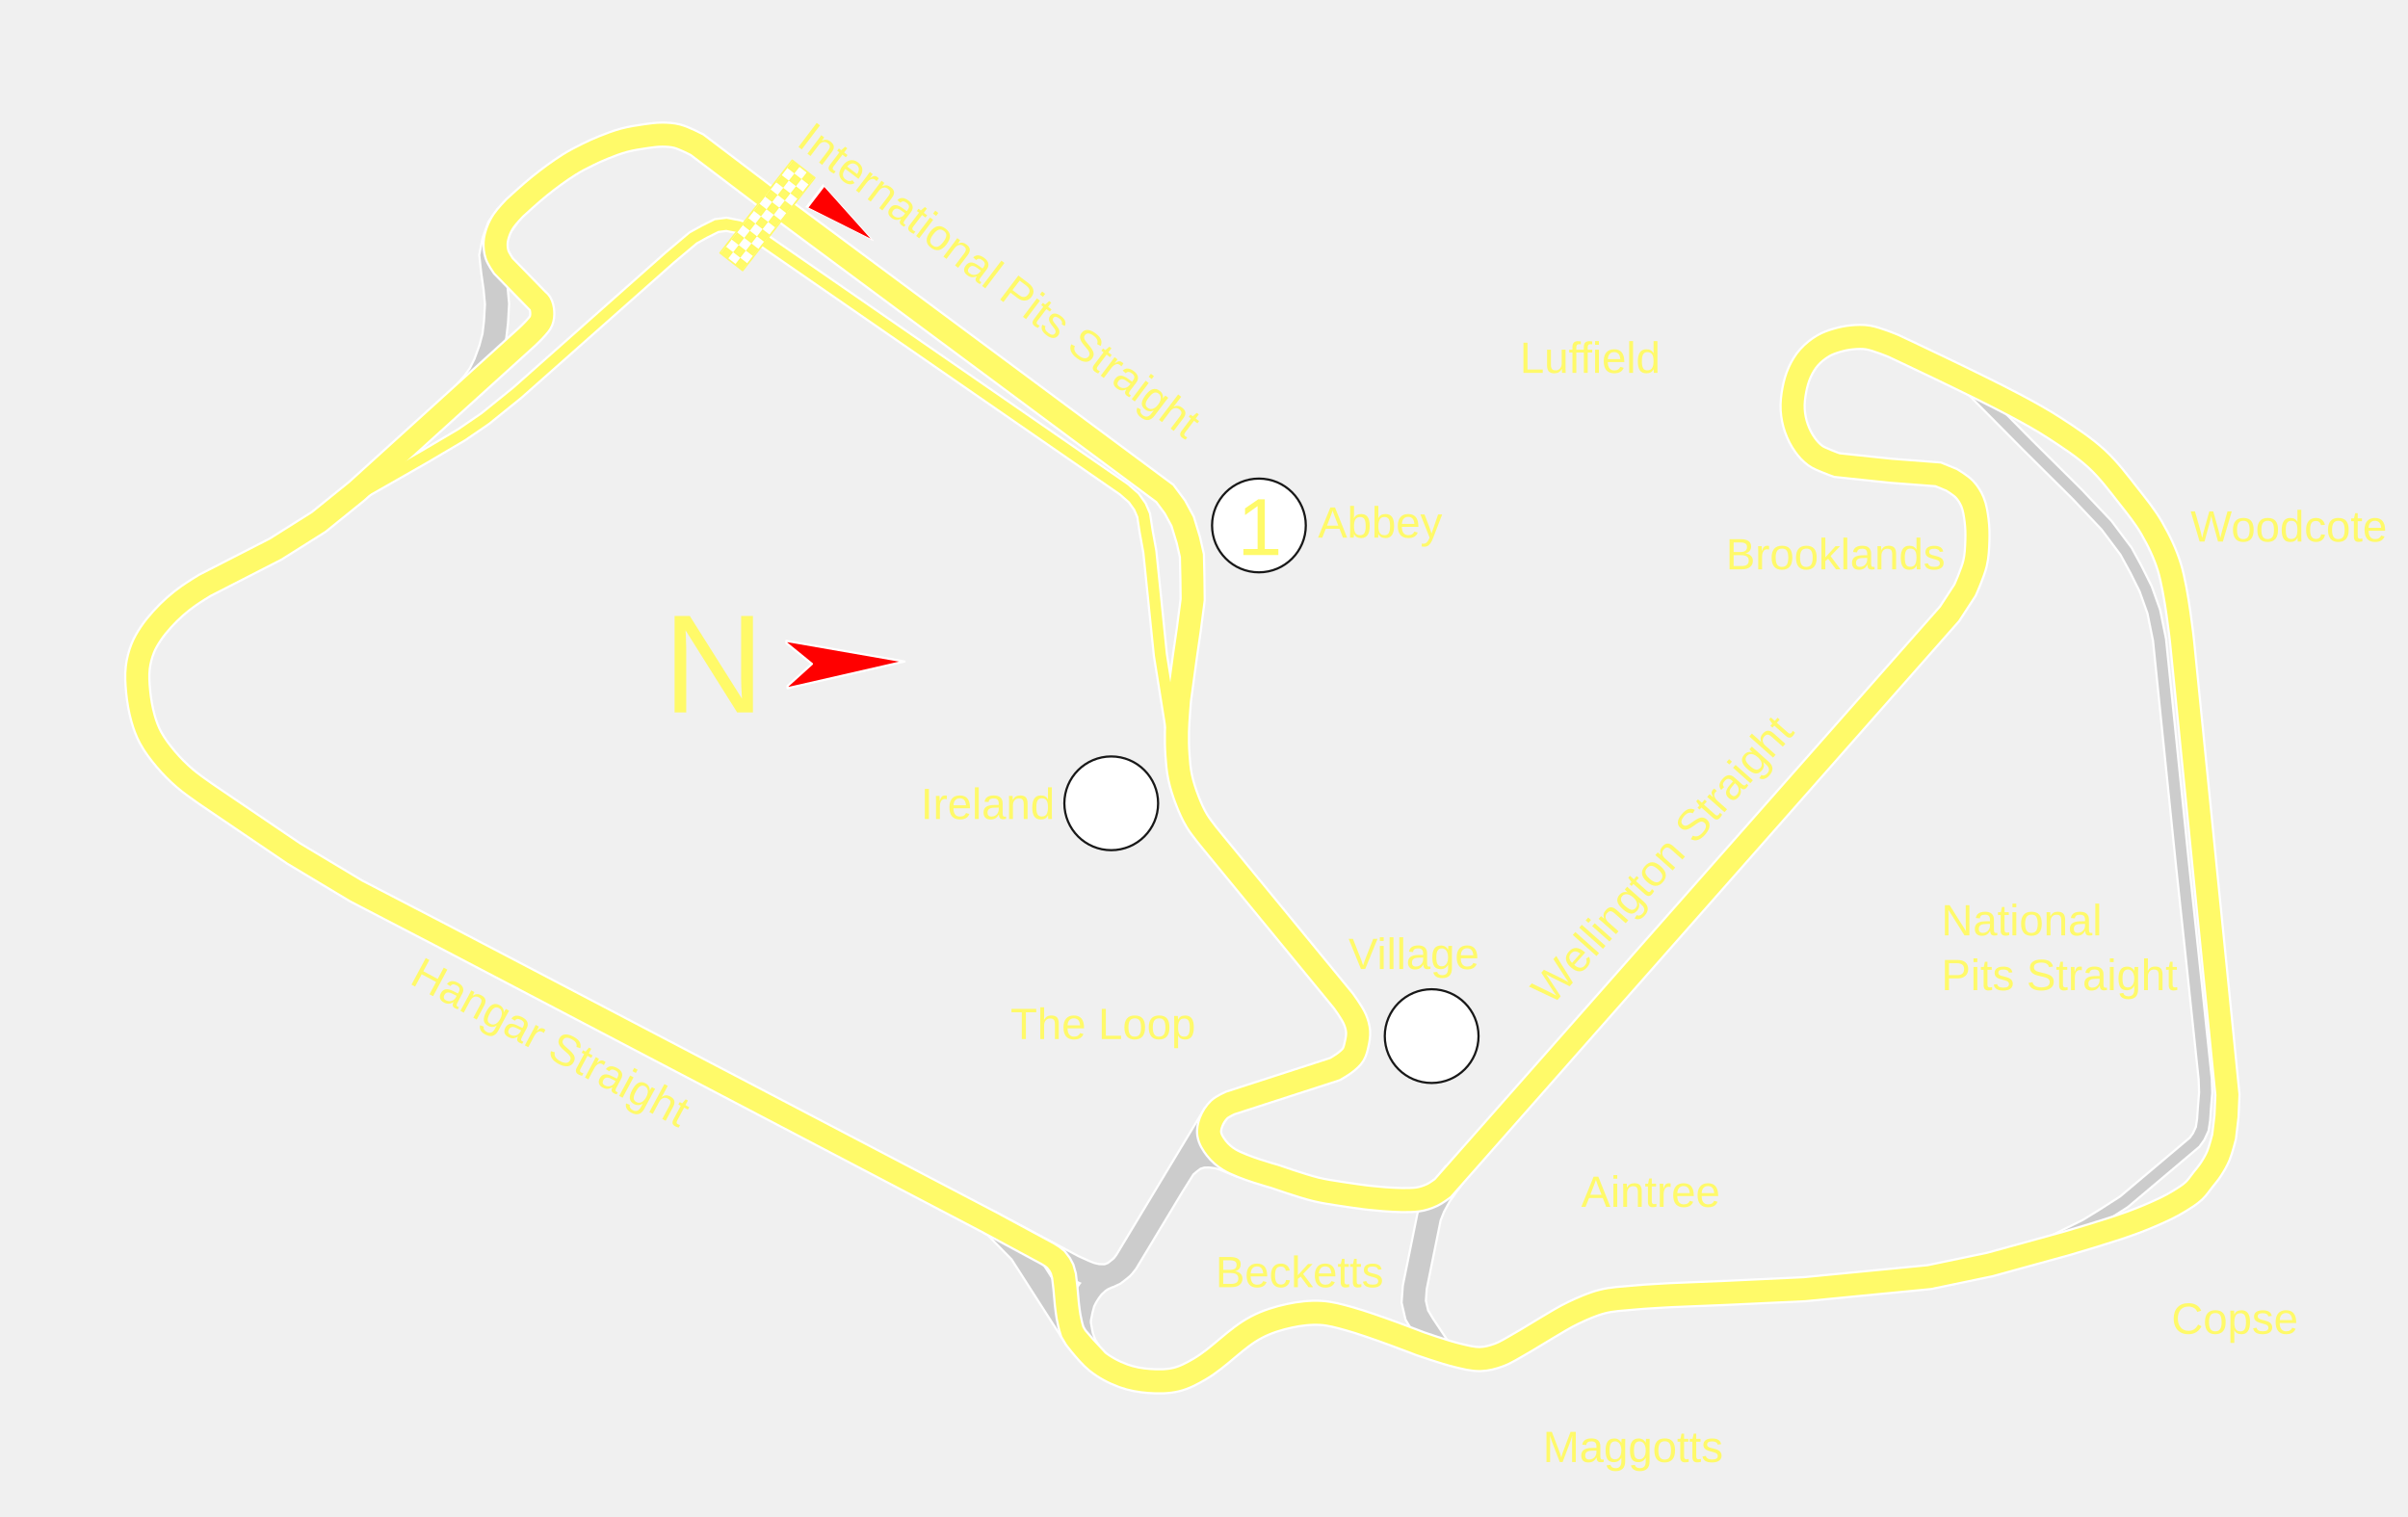
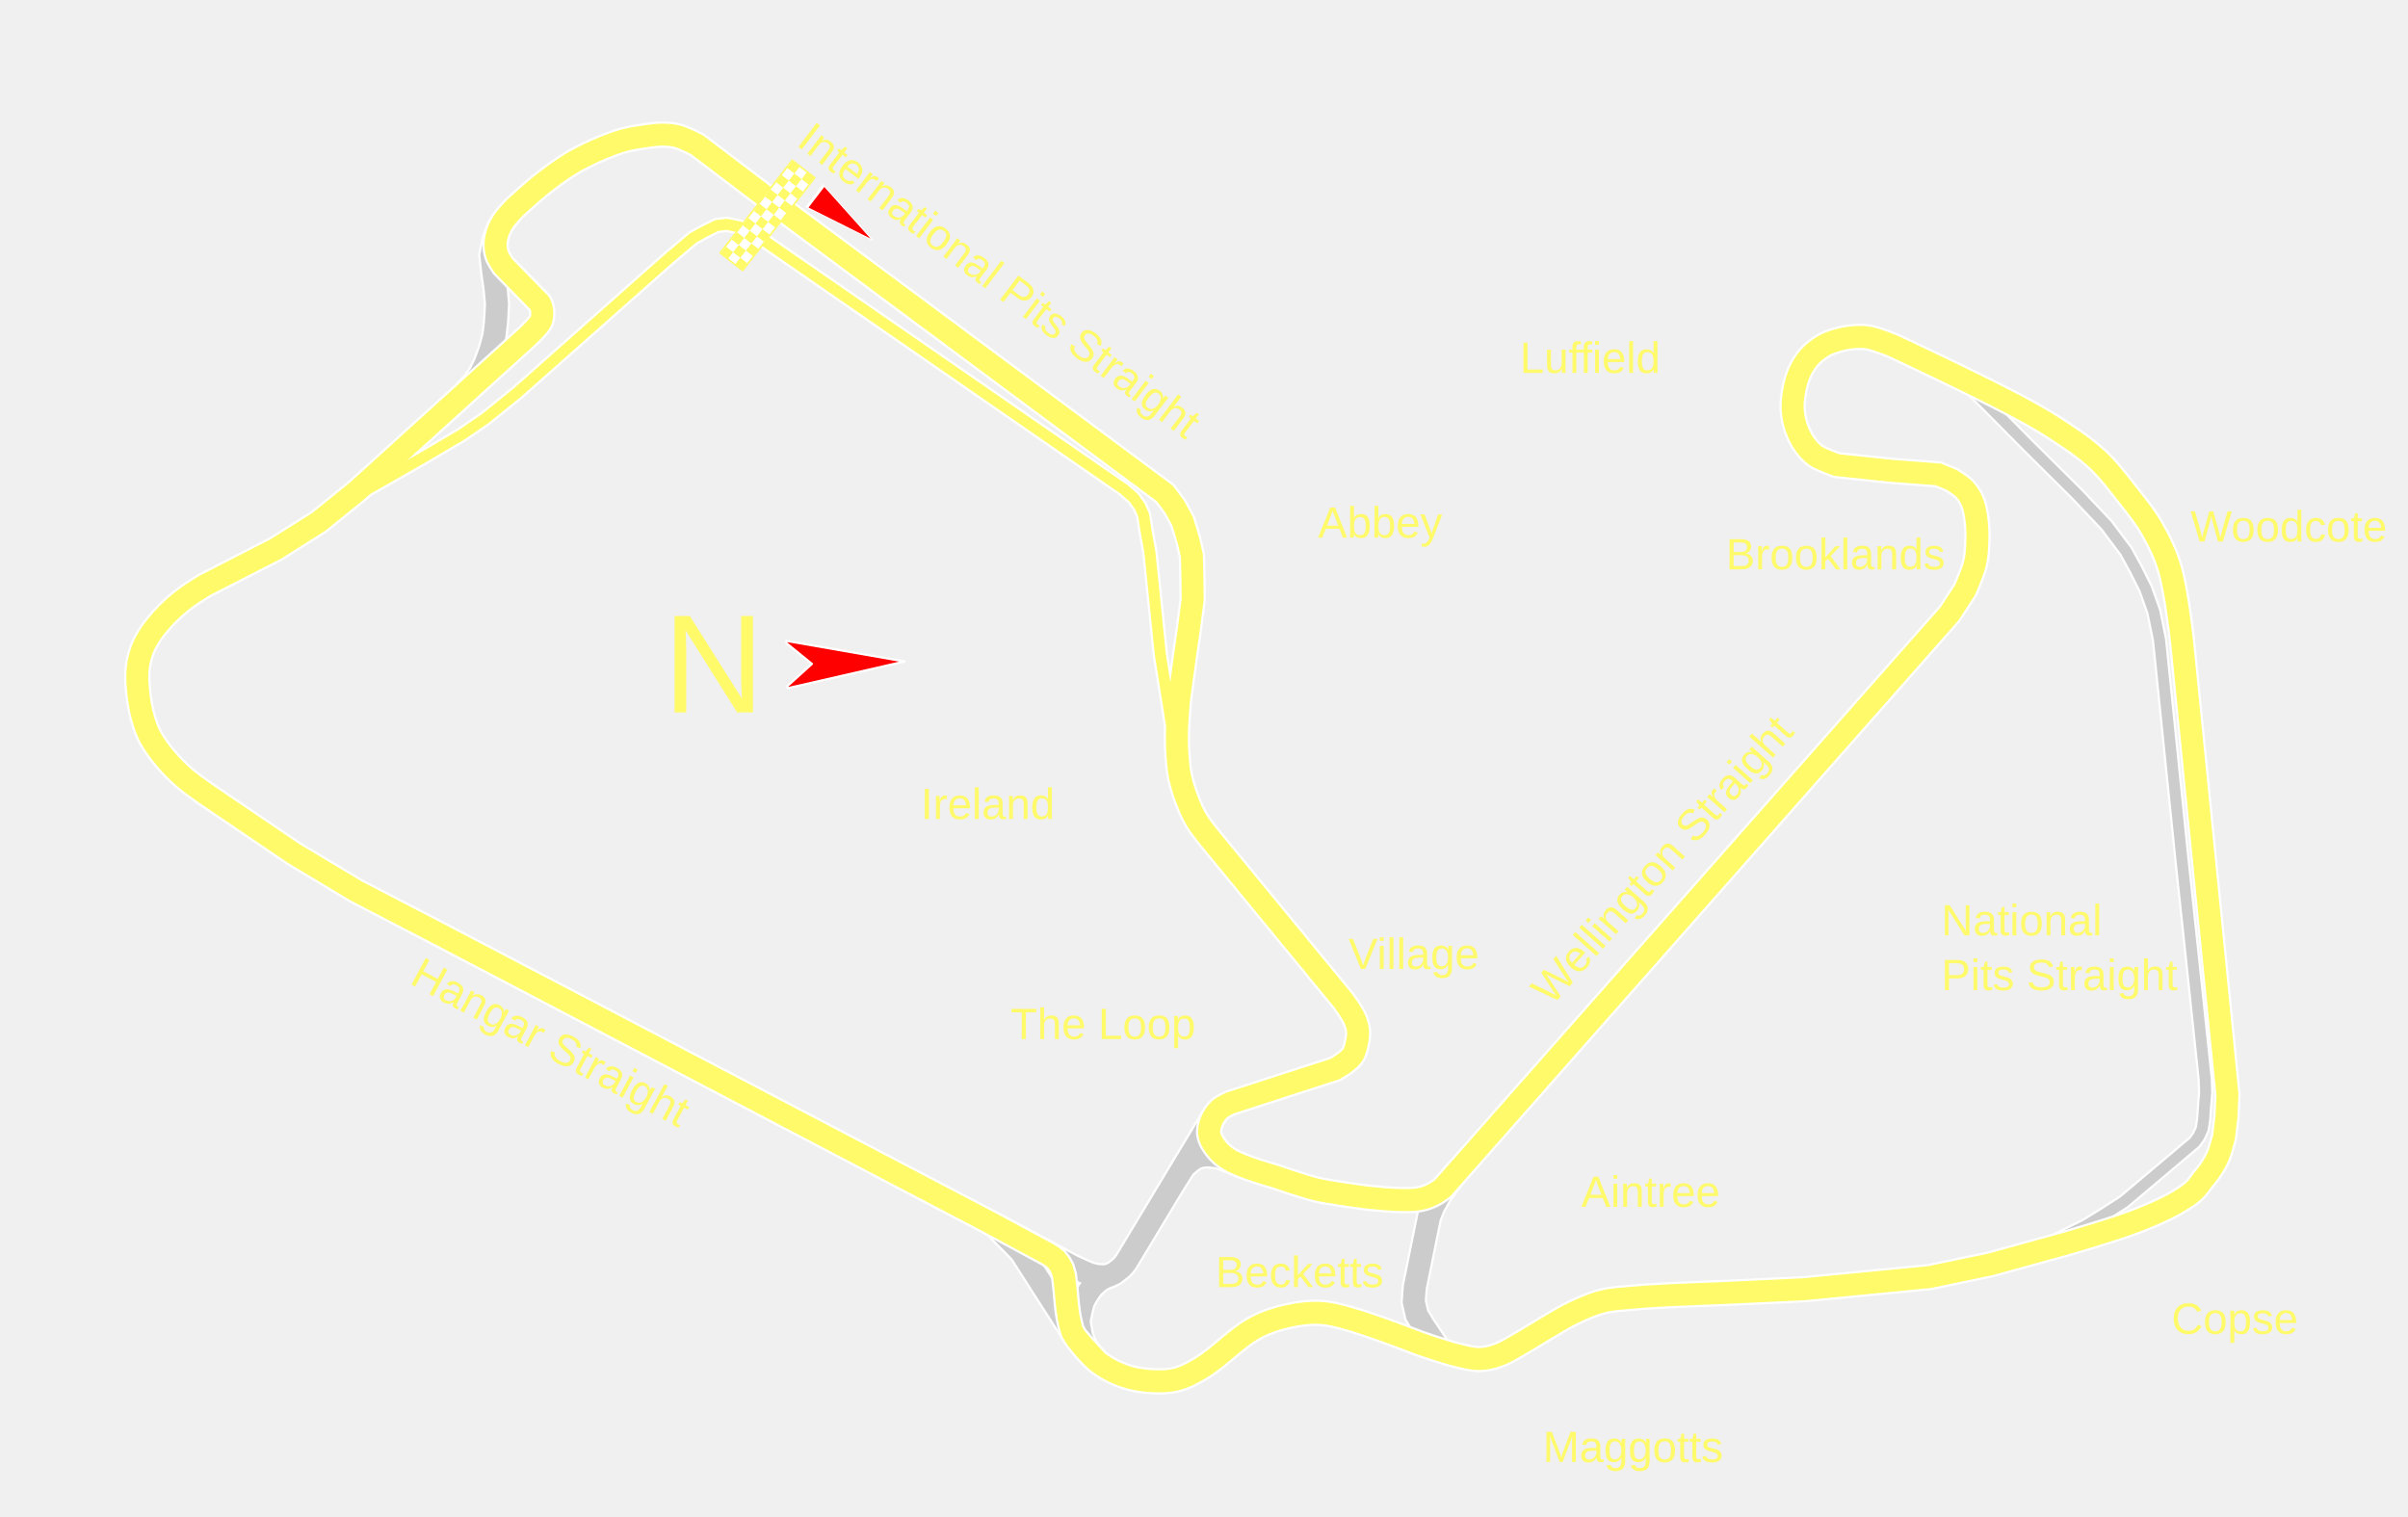
<svg xmlns="http://www.w3.org/2000/svg" xmlns:xlink="http://www.w3.org/1999/xlink" width="1098.918" height="692.097" id="svg2" version="1.1">
  <defs id="defs4">
    <pattern xlink:href="#pattern4059" id="pattern3911" patternTransform="matrix(0.4562459,3.1510055e-8,-3.1510055e-8,0.4562459,-528.4503,-80.61531)" />
    <pattern xlink:href="#pattern5356" id="pattern4059" patternTransform="matrix(0.4562459,3.1510055e-8,-3.1510055e-8,0.4562459,-598.7899,-84.65726)" />
    <pattern xlink:href="#pattern4166" id="pattern5356" patternTransform="matrix(0.4562459,2.877603e-8,-2.877603e-8,0.4562459,-617.1336,-912.9115)" />
    <pattern xlink:href="#pattern4912" id="pattern4166" patternTransform="matrix(0.4562459,3.0071167e-8,-3.0071167e-8,0.4562459,521.0487,-1945.013)" />
    <pattern patternUnits="userSpaceOnUse" width="18.181" height="18.138" patternTransform="matrix(0.1737876,0,0,0.1737876,763.4772,1693.907)" id="pattern4912">
      <g id="g4907" transform="translate(-1025.535,-1215.281)">
        <rect style="opacity:1;fill:#fffa69;fill-opacity:1;stroke:none;stroke-width:0.5;stroke-linecap:round;stroke-linejoin:round;stroke-miterlimit:4;stroke-dasharray:none;stroke-dashoffset:0;stroke-opacity:1" id="rect4899" width="18.173" height="18.096" x="1025.535" y="1215.281" />
        <rect style="opacity:1;fill:#ffffff;fill-opacity:1;stroke:none;stroke-width:0.5;stroke-linecap:round;stroke-linejoin:round;stroke-miterlimit:4;stroke-dasharray:none;stroke-dashoffset:0;stroke-opacity:1" id="rect4903" width="9.075" height="9.075" x="1025.535" y="1215.281" />
        <rect style="opacity:1;fill:#ffffff;fill-opacity:1;stroke:none;stroke-width:0.5;stroke-linecap:round;stroke-linejoin:round;stroke-miterlimit:4;stroke-dasharray:none;stroke-dashoffset:0;stroke-opacity:1" id="rect4905" width="9.075" height="9.075" x="1034.641" y="1224.344" />
      </g>
    </pattern>
  </defs>
  <g id="layer2" style="display:inline" transform="translate(-2.867133,-9.03294)">
    <path id="path5170" d="m 931.789,579.827 23.096,-11.449 7.48,-4.593 9.824,-6.307 32.223,-27.182 1.854,-2.599 1.602,-3.464 0.65,-4.226 0.364,-5.354 0.563,-6.937 -0.199,-6.175 -5.96,-56.475 -4.47,-41.946 -10.429,-102.09 -2.599,-12.838 -3.725,-10.429 -4.47,-8.939 -4.47,-8.194 -8.939,-11.919 -13.409,-14.154 -22.522,-22.348 -16.215,-16.389 -11.174,-11.174" style="fill:none;stroke:#ffffff;stroke-width:7;stroke-linecap:butt;stroke-linejoin:miter;stroke-miterlimit:4;stroke-opacity:1;stroke-dasharray:none;display:inline" />
    <path style="fill:none;stroke:#cccccc;stroke-width:5;stroke-linecap:butt;stroke-linejoin:miter;stroke-miterlimit:4;stroke-opacity:1;stroke-dasharray:none;display:inline" d="m 931.789,579.827 23.096,-11.449 7.48,-4.593 9.824,-6.307 32.223,-27.182 1.854,-2.599 1.602,-3.464 0.65,-4.226 0.364,-5.354 0.563,-6.937 -0.199,-6.175 -5.96,-56.475 -4.47,-41.946 -10.429,-102.09 -2.599,-12.838 -3.725,-10.429 -4.47,-8.939 -4.47,-8.194 -8.939,-11.919 -13.409,-14.154 -22.522,-22.348 -16.215,-16.389 -11.174,-11.174" id="path4070" />
    <path id="path5168" d="m 157.605,239.645 20.901,-11.863 17.794,-10.168 17.229,-10.168 10.733,-7.344 14.687,-11.863 69.482,-61.573 10.733,-9.038 5.084,-2.824 5.649,-2.824 4.519,-0.565 5.649,1.13 5.649,2.26 170.033,117.498 4.519,3.954 2.824,3.954 1.695,3.954 1.13,7.344 1.695,9.321 4.802,47.027 8.756,54.936" style="fill:none;stroke:#ffffff;stroke-width:7;stroke-linecap:butt;stroke-linejoin:miter;stroke-miterlimit:4;stroke-opacity:1;stroke-dasharray:none" />
    <path id="path5166" d="m 215.515,188.024 3.781,-4.321 2.701,-3.781 2.431,-4.861 2.431,-6.617 1.62,-6.077 0.743,-6.347 0.473,-8.237 -0.675,-7.292 -1.08,-7.562 -0.81,-7.292 1.35,-6.752 2.161,-5.941 4.051,-5.671" style="fill:none;stroke:#ffffff;stroke-width:12;stroke-linecap:butt;stroke-linejoin:miter;stroke-miterlimit:4;stroke-opacity:1;stroke-dasharray:none" />
    <path style="fill:none;stroke:#cccccc;stroke-width:10;stroke-linecap:butt;stroke-linejoin:miter;stroke-miterlimit:4;stroke-opacity:1;stroke-dasharray:none" d="m 215.515,188.024 3.781,-4.321 2.701,-3.781 2.431,-4.861 2.431,-6.617 1.62,-6.077 0.743,-6.347 0.473,-8.237 -0.675,-7.292 -1.08,-7.562 -0.81,-7.292 1.35,-6.752 2.161,-5.941 4.051,-5.671" id="path4058" />
    <path d="m 537.931,549.906 5.329,-8.494 2.332,-1.999 2.665,-1.998 3.331,-0.999 3.081,-0.083 3.747,0.416 2.831,0.833 8.661,3.546 m -71.161,83.86 -5.089,-5.905 -24.819,-38.741 -12.029,-12.241 m 53.488,22.47 -1.958,0.87 -2.394,1.088 -1.85,1.197 -2.611,2.394 -1.632,2.176 -1.523,2.394 -1.306,2.611 -0.87,3.264 -0.87,4.243 -0.109,2.176 1.088,5.875 1.523,4.135 2.176,3.264 m -45.95,-59.589 38.557,20.551 5.136,2.334 2.926,1.151 3.144,0.716 3.361,0.109 2.061,-0.381 2.17,-1.034 1.745,-1.355 1.65,-1.339 c 0.884,-0.849 1.315,-1.587 2.085,-2.536 l 40.783,-67.699" style="fill:none;stroke:#ffffff;stroke-width:12;stroke-linecap:butt;stroke-linejoin:miter;stroke-miterlimit:4;stroke-opacity:1;stroke-dasharray:none" id="path5164" />
    <path id="path4087" style="fill:none;stroke:#cccccc;stroke-width:10;stroke-linecap:butt;stroke-linejoin:miter;stroke-miterlimit:4;stroke-opacity:1;stroke-dasharray:none" d="m 537.931,549.906 5.329,-8.494 2.332,-1.999 2.665,-1.998 3.331,-0.999 3.081,-0.083 3.747,0.416 2.831,0.833 8.661,3.546 m -71.161,83.86 -5.089,-5.905 -24.819,-38.741 -12.029,-12.241 m 53.488,22.47 -1.958,0.87 -2.394,1.088 -1.85,1.197 -2.611,2.394 -1.632,2.176 -1.523,2.394 -1.306,2.611 -0.87,3.264 -0.87,4.243 -0.109,2.176 1.088,5.875 1.523,4.135 2.176,3.264 m -45.95,-59.589 38.557,20.551 5.136,2.334 2.926,1.151 3.144,0.716 3.361,0.109 2.061,-0.381 2.17,-1.034 1.745,-1.355 1.65,-1.339 c 0.884,-0.849 1.315,-1.587 2.085,-2.536 l 40.783,-67.699" />
    <path id="path5162" d="m 667.184,544.266 -4.202,5.603 -3.268,4.669 -2.801,5.136 -1.868,4.669 -6.536,32.215 -0.467,6.536 1.401,6.07 2.801,4.669 7.47,11.205" style="fill:none;stroke:#ffffff;stroke-width:12;stroke-linecap:butt;stroke-linejoin:miter;stroke-miterlimit:4;stroke-opacity:1;stroke-dasharray:none;display:inline" />
    <path style="fill:none;stroke:#cccccc;stroke-width:10;stroke-linecap:butt;stroke-linejoin:miter;stroke-miterlimit:4;stroke-opacity:1;stroke-dasharray:none;display:inline" d="m 667.184,544.266 -4.202,5.603 -3.268,4.669 -2.801,5.136 -1.868,4.669 -6.536,32.215 -0.467,6.536 1.401,6.07 2.801,4.669 7.47,11.205" id="path4062" />
    <path d="m 454.627,566.967 26.402,14.246 2.067,1.306 1.632,1.306 1.741,2.285 1.088,2.067 0.87,3.047 0.326,2.829 0.326,2.72 0.326,3.699 0.326,3.645 0.381,3.128 0.381,2.584 0.653,3.101 0.435,1.795 0.653,2.122 1.523,2.557 3.815,4.433 4.784,5.141 1.428,1.571 M 456.809,568.1 204.043,435.706 165.442,415.66 136.931,398.576 102.212,375.042 c 0,0 -10.217,-6.741 -14.862,-10.704 -3.199,-2.729 -6.188,-5.728 -8.893,-8.948 -2.568,-3.057 -5.021,-6.265 -6.911,-9.781 -1.479,-2.75 -2.553,-5.723 -3.401,-8.728 -1.148,-4.071 -1.846,-8.277 -2.251,-12.487 -0.342,-3.561 -0.569,-7.18 -0.144,-10.732 0.359,-3.004 1.146,-5.976 2.257,-8.79 0.933,-2.362 2.257,-4.567 3.662,-6.683 1.541,-2.321 3.338,-4.471 5.197,-6.546 1.847,-2.061 3.827,-4.008 5.899,-5.844 1.932,-1.712 3.972,-3.305 6.072,-4.805 2.411,-1.722 7.476,-4.805 7.476,-4.805 l 32.352,-16.575 19.659,-12.389 17.374,-14.044 77.645,-70.375 c 0,0 2.861,-2.692 4.13,-4.186 0.838,-0.987 1.803,-1.938 2.284,-3.14 0.516,-1.289 0.643,-2.744 0.551,-4.13 -0.09,-1.359 -0.393,-2.761 -1.069,-3.944 -0.253,-0.443 -1.069,-1.095 -1.069,-1.095 l -15.596,-15.97 c 0,0 -2.267,-3.273 -2.875,-5.14 -0.56,-1.72 -0.743,-3.581 -0.647,-5.387 0.096,-1.798 0.592,-3.572 1.21,-5.264 0.613,-1.678 1.451,-3.286 2.447,-4.768 1.439,-2.14 5.041,-5.868 5.041,-5.868 0,0 7.496,-6.904 11.478,-10.077 4.33,-3.451 8.78,-6.778 13.47,-9.722 2.718,-1.707 5.59,-3.161 8.467,-4.584 2.314,-1.145 4.665,-2.221 7.062,-3.18 3.069,-1.228 6.162,-2.435 9.354,-3.29 3.294,-0.883 6.679,-1.412 10.057,-1.886 2.476,-0.348 4.968,-0.714 7.469,-0.702 2.268,0.011 4.572,0.132 6.766,0.702 3.18,0.826 9.059,3.882 9.059,3.882 l 37.528,28.47 175.995,130.702 4.584,6.174 3.531,6.526 2.588,8.487 1.645,7.173 0.241,10.683 0.11,9.43 -1.755,13.512 -1.886,13.071 -2.588,19.08 c 0,0 -0.841,9.715 -0.943,14.586 -0.075,3.568 -0.011,7.144 0.241,10.704 0.238,3.356 0.5,6.731 1.198,10.022 0.776,3.659 1.953,7.236 3.305,10.724 1.234,3.183 2.604,6.34 4.371,9.261 2.106,3.481 7.357,9.738 7.357,9.738 l 59.528,72.468 c 0,0 3.906,5.315 5.199,8.318 0.768,1.783 1.328,3.701 1.465,5.638 0.133,1.887 -0.233,3.791 -0.641,5.638 -0.367,1.66 -0.727,3.388 -1.615,4.839 -0.837,1.368 -2.128,2.419 -3.37,3.434 -1.514,1.237 -4.92,3.191 -4.92,3.191 l -47.881,15.506 c 0,0 -3.56,1.607 -4.944,2.932 -1.628,1.559 -2.899,3.555 -3.699,5.662 -0.673,1.773 -1.136,3.757 -0.832,5.629 0.383,2.357 1.775,4.503 3.237,6.392 1.627,2.101 3.702,3.906 5.984,5.266 6.234,3.716 20.428,7.533 20.428,7.533 0,0 12.488,4.378 18.903,5.962 3.746,0.925 7.583,1.442 11.392,2.057 3.609,0.583 10.858,1.548 10.858,1.548 0,0 16.111,2.049 24.082,1.04 2.364,-0.299 4.678,-1.078 6.841,-2.08 1.729,-0.801 4.806,-3.097 4.806,-3.097 l 231.289,-262.106 7.062,-10.834 c 0,0 3.594,-7.996 4.584,-12.239 0.797,-3.413 0.945,-6.959 1.053,-10.463 0.093,-3.02 0.035,-6.062 -0.351,-9.059 -0.372,-2.885 -0.773,-5.834 -1.886,-8.522 -0.864,-2.086 -2.099,-4.063 -3.641,-5.713 -1.646,-1.761 -5.823,-4.288 -5.823,-4.288 l -6.174,-2.533 -21.648,-1.645 -24.587,-2.588 c 0,0 -3.21,-1.147 -4.77,-1.831 -1.744,-0.764 -3.585,-1.408 -5.121,-2.533 -1.8,-1.318 -3.341,-3.01 -4.64,-4.825 -1.666,-2.329 -2.988,-4.933 -3.937,-7.634 -0.948,-2.699 -1.534,-5.556 -1.7,-8.412 -0.178,-3.043 0.183,-6.12 0.757,-9.114 0.533,-2.778 1.3,-5.544 2.478,-8.116 1.101,-2.405 2.477,-4.734 4.233,-6.711 1.859,-2.093 4.112,-3.868 6.526,-5.287 1.912,-1.124 4.049,-1.845 6.174,-2.478 2.204,-0.656 4.477,-1.132 6.766,-1.349 2.478,-0.235 5.013,-0.353 7.469,0.055 4.037,0.67 11.647,3.882 11.647,3.882 0,0 37.422,17.479 55.645,27.176 6.156,3.276 12.278,6.65 18.117,10.463 6.599,4.31 13.279,8.636 19.06,13.994 5.385,4.99 9.804,10.944 14.345,16.713 3.735,4.745 7.572,9.468 10.593,14.696 3.294,5.7 6.195,11.709 8.116,18.007 3.342,10.96 5.768,33.887 5.768,33.887 l 20.705,206.722 -0.416,9.816 -1.119,9.465 c 0,0 -1.443,5.783 -2.588,8.522 -0.887,2.122 -2.042,4.133 -3.29,6.064 -1.177,1.821 -2.596,3.474 -3.937,5.176 -1.285,1.631 -2.42,3.408 -3.937,4.825 -1.931,1.804 -4.228,3.185 -6.47,4.584 -2.084,1.301 -4.257,2.464 -6.47,3.531 -5.055,2.436 -10.248,4.599 -15.514,6.536 -9.698,3.567 -29.558,9.344 -29.558,9.344 l -35.05,9.65 -27.677,5.768 -57.029,5.527 -35.091,1.645 -25.731,1.053 c 0,0 -11.959,0.607 -17.917,1.184 -4.479,0.434 -9.031,0.6 -13.392,1.71 -4.643,1.183 -9.063,3.168 -13.392,5.221 -4.111,1.95 -7.954,4.424 -11.887,6.711 -4.186,2.434 -8.24,5.094 -12.463,7.463 -3.176,1.782 -6.252,3.83 -9.674,5.074 -2.67,0.971 -5.488,1.739 -8.328,1.814 -3.523,0.094 -7.005,-0.888 -10.435,-1.696 -5.808,-1.369 -17.092,-5.323 -17.092,-5.323 0,0 -21.502,-8.388 -32.606,-11.456 -4.16,-1.149 -8.377,-2.35 -12.687,-2.588 -4.757,-0.263 -9.576,0.297 -14.235,1.294 -5.191,1.111 -10.36,2.712 -15.063,5.176 -9.573,5.017 -16.773,13.784 -26.115,19.22 -3.346,1.947 -6.842,3.827 -10.607,4.731 -3.987,0.957 -8.194,0.936 -12.283,0.637 -4.014,-0.294 -8.059,-0.99 -11.838,-2.376 -4.324,-1.585 -8.495,-3.807 -12.092,-6.683 -2.259,-1.806 -5.209,-5.204 -7.39,-7.873 -1.751,-2.143 -2.349,-3.008 -2.349,-3.008" style="fill:none;stroke:#ffffff;stroke-width:12;stroke-linecap:butt;stroke-linejoin:miter;stroke-miterlimit:4;stroke-opacity:1;stroke-dasharray:none;display:inline" id="path5754" />
    <path id="path4068" style="fill:none;stroke:#fffa69;stroke-width:10;stroke-linecap:butt;stroke-linejoin:miter;stroke-miterlimit:4;stroke-opacity:1;stroke-dasharray:none;display:inline" d="m 454.627,566.967 26.402,14.246 2.067,1.306 1.632,1.306 1.741,2.285 1.088,2.067 0.87,3.047 0.326,2.829 0.326,2.72 0.326,3.699 0.326,3.645 0.381,3.128 0.381,2.584 0.653,3.101 0.435,1.795 0.653,2.122 1.523,2.557 3.815,4.433 4.784,5.141 1.428,1.571 M 456.809,568.1 204.043,435.706 165.442,415.66 136.931,398.576 102.212,375.042 c 0,0 -10.217,-6.741 -14.862,-10.704 -3.199,-2.729 -6.188,-5.728 -8.893,-8.948 -2.568,-3.057 -5.021,-6.265 -6.911,-9.781 -1.479,-2.75 -2.553,-5.723 -3.401,-8.728 -1.148,-4.071 -1.846,-8.277 -2.251,-12.487 -0.342,-3.561 -0.569,-7.18 -0.144,-10.732 0.359,-3.004 1.146,-5.976 2.257,-8.79 0.933,-2.362 2.257,-4.567 3.662,-6.683 1.541,-2.321 3.338,-4.471 5.197,-6.546 1.847,-2.061 3.827,-4.008 5.899,-5.844 1.932,-1.712 3.972,-3.305 6.072,-4.805 2.411,-1.722 7.476,-4.805 7.476,-4.805 l 32.352,-16.575 19.659,-12.389 17.374,-14.044 77.645,-70.375 c 0,0 2.861,-2.692 4.13,-4.186 0.838,-0.987 1.803,-1.938 2.284,-3.14 0.516,-1.289 0.643,-2.744 0.551,-4.13 -0.09,-1.359 -0.393,-2.761 -1.069,-3.944 -0.253,-0.443 -1.069,-1.095 -1.069,-1.095 l -15.596,-15.97 c 0,0 -2.267,-3.273 -2.875,-5.14 -0.56,-1.72 -0.743,-3.581 -0.647,-5.387 0.096,-1.798 0.592,-3.572 1.21,-5.264 0.613,-1.678 1.451,-3.286 2.447,-4.768 1.439,-2.14 5.041,-5.868 5.041,-5.868 0,0 7.496,-6.904 11.478,-10.077 4.33,-3.451 8.78,-6.778 13.47,-9.722 2.718,-1.707 5.59,-3.161 8.467,-4.584 2.314,-1.145 4.665,-2.221 7.062,-3.18 3.069,-1.228 6.162,-2.435 9.354,-3.29 3.294,-0.883 6.679,-1.412 10.057,-1.886 2.476,-0.348 4.968,-0.714 7.469,-0.702 2.268,0.011 4.572,0.132 6.766,0.702 3.18,0.826 9.059,3.882 9.059,3.882 l 37.528,28.47 175.995,130.702 4.584,6.174 3.531,6.526 2.588,8.487 1.645,7.173 0.241,10.683 0.11,9.43 -1.755,13.512 -1.886,13.071 -2.588,19.08 c 0,0 -0.841,9.715 -0.943,14.586 -0.075,3.568 -0.011,7.144 0.241,10.704 0.238,3.356 0.5,6.731 1.198,10.022 0.776,3.659 1.953,7.236 3.305,10.724 1.234,3.183 2.604,6.34 4.371,9.261 2.106,3.481 7.357,9.738 7.357,9.738 l 59.528,72.468 c 0,0 3.906,5.315 5.199,8.318 0.768,1.783 1.328,3.701 1.465,5.638 0.133,1.887 -0.233,3.791 -0.641,5.638 -0.367,1.66 -0.727,3.388 -1.615,4.839 -0.837,1.368 -2.128,2.419 -3.37,3.434 -1.514,1.237 -4.92,3.191 -4.92,3.191 l -47.881,15.506 c 0,0 -3.56,1.607 -4.944,2.932 -1.628,1.559 -2.899,3.555 -3.699,5.662 -0.673,1.773 -1.136,3.757 -0.832,5.629 0.383,2.357 1.775,4.503 3.237,6.392 1.627,2.101 3.702,3.906 5.984,5.266 6.234,3.716 20.428,7.533 20.428,7.533 0,0 12.488,4.378 18.903,5.962 3.746,0.925 7.583,1.442 11.392,2.057 3.609,0.583 10.858,1.548 10.858,1.548 0,0 16.111,2.049 24.082,1.04 2.364,-0.299 4.678,-1.078 6.841,-2.08 1.729,-0.801 4.806,-3.097 4.806,-3.097 l 231.289,-262.106 7.062,-10.834 c 0,0 3.594,-7.996 4.584,-12.239 0.797,-3.413 0.945,-6.959 1.053,-10.463 0.093,-3.02 0.035,-6.062 -0.351,-9.059 -0.372,-2.885 -0.773,-5.834 -1.886,-8.522 -0.864,-2.086 -2.099,-4.063 -3.641,-5.713 -1.646,-1.761 -5.823,-4.288 -5.823,-4.288 l -6.174,-2.533 -21.648,-1.645 -24.587,-2.588 c 0,0 -3.21,-1.147 -4.77,-1.831 -1.744,-0.764 -3.585,-1.408 -5.121,-2.533 -1.8,-1.318 -3.341,-3.01 -4.64,-4.825 -1.666,-2.329 -2.988,-4.933 -3.937,-7.634 -0.948,-2.699 -1.534,-5.556 -1.7,-8.412 -0.178,-3.043 0.183,-6.12 0.757,-9.114 0.533,-2.778 1.3,-5.544 2.478,-8.116 1.101,-2.405 2.477,-4.734 4.233,-6.711 1.859,-2.093 4.112,-3.868 6.526,-5.287 1.912,-1.124 4.049,-1.845 6.174,-2.478 2.204,-0.656 4.477,-1.132 6.766,-1.349 2.478,-0.235 5.013,-0.353 7.469,0.055 4.037,0.67 11.647,3.882 11.647,3.882 0,0 37.422,17.479 55.645,27.176 6.156,3.276 12.278,6.65 18.117,10.463 6.599,4.31 13.279,8.636 19.06,13.994 5.385,4.99 9.804,10.944 14.345,16.713 3.735,4.745 7.572,9.468 10.593,14.696 3.294,5.7 6.195,11.709 8.116,18.007 3.342,10.96 5.768,33.887 5.768,33.887 l 20.705,206.722 -0.416,9.816 -1.119,9.465 c 0,0 -1.443,5.783 -2.588,8.522 -0.887,2.122 -2.042,4.133 -3.29,6.064 -1.177,1.821 -2.596,3.474 -3.937,5.176 -1.285,1.631 -2.42,3.408 -3.937,4.825 -1.931,1.804 -4.228,3.185 -6.47,4.584 -2.084,1.301 -4.257,2.464 -6.47,3.531 -5.055,2.436 -10.248,4.599 -15.514,6.536 -9.698,3.567 -29.558,9.344 -29.558,9.344 l -35.05,9.65 -27.677,5.768 -57.029,5.527 -35.091,1.645 -25.731,1.053 c 0,0 -11.959,0.607 -17.917,1.184 -4.479,0.434 -9.031,0.6 -13.392,1.71 -4.643,1.183 -9.063,3.168 -13.392,5.221 -4.111,1.95 -7.954,4.424 -11.887,6.711 -4.186,2.434 -8.24,5.094 -12.463,7.463 -3.176,1.782 -6.252,3.83 -9.674,5.074 -2.67,0.971 -5.488,1.739 -8.328,1.814 -3.523,0.094 -7.005,-0.888 -10.435,-1.696 -5.808,-1.369 -17.092,-5.323 -17.092,-5.323 0,0 -21.502,-8.388 -32.606,-11.456 -4.16,-1.149 -8.377,-2.35 -12.687,-2.588 -4.757,-0.263 -9.576,0.297 -14.235,1.294 -5.191,1.111 -10.36,2.712 -15.063,5.176 -9.573,5.017 -16.773,13.784 -26.115,19.22 -3.346,1.947 -6.842,3.827 -10.607,4.731 -3.987,0.957 -8.194,0.936 -12.283,0.637 -4.014,-0.294 -8.059,-0.99 -11.838,-2.376 -4.324,-1.585 -8.495,-3.807 -12.092,-6.683 -2.259,-1.806 -5.209,-5.204 -7.39,-7.873 -1.751,-2.143 -2.349,-3.008 -2.349,-3.008" />
    <path style="fill:none;stroke:#fffa69;stroke-width:5;stroke-linecap:butt;stroke-linejoin:miter;stroke-miterlimit:4;stroke-opacity:1;stroke-dasharray:none" d="m 157.605,239.645 20.901,-11.863 17.794,-10.168 17.229,-10.168 10.733,-7.344 14.687,-11.863 69.482,-61.573 10.733,-9.038 5.084,-2.824 5.649,-2.824 4.519,-0.565 5.649,1.13 5.649,2.26 170.033,117.498 4.519,3.954 2.824,3.954 1.695,3.954 1.13,7.344 1.695,9.321 4.802,47.027 8.756,54.936" id="path4060" />
    <text xml:space="preserve" style="font-size:20px;font-style:normal;font-variant:normal;font-weight:normal;font-stretch:normal;line-height:125%;letter-spacing:0px;word-spacing:0px;fill:#fffa69;fill-opacity:1;stroke:none;display:inline;font-family:Segoe UI;-inkscape-font-specification:Segoe UI" x="557.59" y="596.458" id="text6100-9-2">
      <tspan id="tspan6102-4-4" x="557.59" y="596.458" style="font-size:20px;font-style:normal;font-variant:normal;font-weight:normal;font-stretch:normal;text-align:start;line-height:125%;writing-mode:lr-tb;text-anchor:start;font-family:Arial;-inkscape-font-specification:Arial">Becketts</tspan>
    </text>
    <text xml:space="preserve" style="font-size:20px;font-style:normal;font-variant:normal;font-weight:normal;font-stretch:normal;line-height:125%;letter-spacing:0px;word-spacing:0px;fill:#fffa69;fill-opacity:1;stroke:none;display:inline;font-family:Segoe UI;-inkscape-font-specification:Segoe UI" x="706.978" y="676.254" id="text6100-9-5">
      <tspan id="tspan6102-4-5" x="706.978" y="676.254" style="font-size:20px;font-style:normal;font-variant:normal;font-weight:normal;font-stretch:normal;text-align:start;line-height:125%;writing-mode:lr-tb;text-anchor:start;font-family:Arial;-inkscape-font-specification:Arial">Maggotts</tspan>
    </text>
    <text xml:space="preserve" style="font-size:20px;font-style:normal;font-variant:normal;font-weight:normal;font-stretch:normal;line-height:125%;letter-spacing:0px;word-spacing:0px;fill:#fffa69;fill-opacity:1;stroke:none;display:inline;font-family:Arial;-inkscape-font-specification:Arial" x="993.843" y="617.74" id="text6100-9-1">
      <tspan id="tspan6102-4-7" x="993.843" y="617.74" style="font-size:20px;font-style:normal;font-variant:normal;font-weight:normal;font-stretch:normal;text-align:start;line-height:125%;writing-mode:lr-tb;text-anchor:start;font-family:Arial;-inkscape-font-specification:Arial">Copse</tspan>
    </text>
    <text xml:space="preserve" style="font-size:20px;font-style:normal;font-variant:normal;font-weight:normal;font-stretch:normal;line-height:125%;letter-spacing:0px;word-spacing:0px;fill:#fffa69;fill-opacity:1;stroke:none;display:inline;font-family:Segoe UI;-inkscape-font-specification:Segoe UI" x="604.336" y="254.389" id="text6100-9-7">
      <tspan id="tspan6102-4-6" x="604.336" y="254.389" style="font-size:20px;font-style:normal;font-variant:normal;font-weight:normal;font-stretch:normal;text-align:start;line-height:125%;writing-mode:lr-tb;text-anchor:start;font-family:Arial;-inkscape-font-specification:Arial">Abbey</tspan>
    </text>
    <text xml:space="preserve" style="font-size:20px;font-style:normal;font-variant:normal;font-weight:normal;font-stretch:normal;line-height:125%;letter-spacing:0px;word-spacing:0px;fill:#fffa69;fill-opacity:1;stroke:none;display:inline;font-family:Arial;-inkscape-font-specification:Arial" x="790.522" y="268.865" id="text6100-9-14">
      <tspan id="tspan6102-4-2" x="790.522" y="268.865" style="font-size:20px;font-style:normal;font-variant:normal;font-weight:normal;font-stretch:normal;text-align:start;line-height:125%;writing-mode:lr-tb;text-anchor:start;font-family:Arial;-inkscape-font-specification:Arial">Brooklands</tspan>
    </text>
    <text xml:space="preserve" style="font-size:20px;font-style:normal;font-variant:normal;font-weight:normal;font-stretch:normal;line-height:125%;letter-spacing:0px;word-spacing:0px;fill:#fffa69;fill-opacity:1;stroke:none;display:inline;font-family:Segoe UI;-inkscape-font-specification:Segoe UI" x="696.461" y="179.2" id="text6100-9-3">
      <tspan id="tspan6102-4-22" x="696.461" y="179.2" style="font-size:20px;font-style:normal;font-variant:normal;font-weight:normal;font-stretch:normal;text-align:start;line-height:125%;writing-mode:lr-tb;text-anchor:start;font-family:Arial;-inkscape-font-specification:Arial">Luffield</tspan>
    </text>
    <text xml:space="preserve" style="font-size:20px;font-style:normal;font-variant:normal;font-weight:normal;font-stretch:normal;line-height:125%;letter-spacing:0px;word-spacing:0px;fill:#fffa69;fill-opacity:1;stroke:none;display:inline;font-family:Segoe UI;-inkscape-font-specification:Segoe UI" x="1002.547" y="256.176" id="text6100-9-16">
      <tspan id="tspan6102-4-85" x="1002.547" y="256.176" style="font-size:20px;font-style:normal;font-variant:normal;font-weight:normal;font-stretch:normal;text-align:start;line-height:125%;writing-mode:lr-tb;text-anchor:start;font-family:Arial;-inkscape-font-specification:Arial">Woodcote</tspan>
    </text>
    <text xml:space="preserve" style="font-size:20px;font-style:normal;font-variant:normal;font-weight:normal;font-stretch:normal;line-height:125%;letter-spacing:0px;word-spacing:0px;fill:#fffa69;fill-opacity:1;stroke:none;display:inline;font-family:Arial;-inkscape-font-specification:Arial" x="423.082" y="382.821" id="text6100-9-8-4">
      <tspan id="tspan6102-4-8-3" x="423.082" y="382.821" style="font-size:20px;font-style:normal;font-variant:normal;font-weight:normal;font-stretch:normal;text-align:start;line-height:125%;writing-mode:lr-tb;text-anchor:start;font-family:Arial;-inkscape-font-specification:Arial">Ireland</tspan>
    </text>
    <text xml:space="preserve" style="font-size:20px;font-style:normal;font-variant:normal;font-weight:normal;font-stretch:normal;line-height:125%;letter-spacing:0px;word-spacing:0px;fill:#fffa69;fill-opacity:1;stroke:none;display:inline;font-family:Arial;-inkscape-font-specification:Arial" x="122.515" y="842.487" id="text6100-9-33" transform="matrix(0.6647267,-0.7470866,0.7470866,0.6647267,0,0)">
      <tspan id="tspan6102-4-41" x="122.515" y="842.487" style="font-size:20px;font-style:normal;font-variant:normal;font-weight:normal;font-stretch:normal;text-align:start;line-height:125%;writing-mode:lr-tb;text-anchor:start;font-family:Arial;-inkscape-font-specification:Arial">Wellington Straight</tspan>
    </text>
    <text xml:space="preserve" style="font-size:20px;font-style:normal;font-variant:normal;font-weight:normal;font-stretch:normal;line-height:125%;letter-spacing:0px;word-spacing:0px;fill:#fffa69;fill-opacity:1;stroke:none;display:inline;font-family:Segoe UI;-inkscape-font-specification:Segoe UI" x="888.805" y="435.901" id="text6100-9-33-1">
      <tspan id="tspan6102-4-41-3" x="888.805" y="435.901" style="font-size:20px;font-style:normal;font-variant:normal;font-weight:normal;font-stretch:normal;text-align:start;line-height:125%;writing-mode:lr-tb;text-anchor:start;font-family:Arial;-inkscape-font-specification:Arial">National</tspan>
      <tspan x="888.805" y="460.901" style="font-size:20px;font-style:normal;font-variant:normal;font-weight:normal;font-stretch:normal;text-align:start;line-height:125%;writing-mode:lr-tb;text-anchor:start;font-family:Arial;-inkscape-font-specification:Arial" id="tspan3946">Pits Straight</tspan>
    </text>
    <text xml:space="preserve" style="font-size:20px;font-style:normal;font-variant:normal;font-weight:normal;font-stretch:normal;line-height:125%;letter-spacing:0px;word-spacing:0px;fill:#fffa69;fill-opacity:1;stroke:none;display:inline;font-family:Segoe UI;-inkscape-font-specification:Segoe UI" x="336.932" y="-160.962" id="text6100-9-33-1-1" transform="matrix(0.797383,0.6034736,-0.6034736,0.797383,0,0)">
      <tspan id="tspan6102-4-41-3-7" x="336.932" y="-160.962" style="font-size:20px;font-style:normal;font-variant:normal;font-weight:normal;font-stretch:normal;text-align:start;line-height:125%;writing-mode:lr-tb;text-anchor:start;font-family:Arial;-inkscape-font-specification:Arial">International Pits Straight</tspan>
    </text>
    <text transform="matrix(0.8814916,0.4721997,-0.4721997,0.8814916,0,0)" xml:space="preserve" style="font-size:20px;font-style:normal;font-variant:normal;font-weight:normal;font-stretch:normal;line-height:125%;letter-spacing:0px;word-spacing:0px;fill:#fffa69;fill-opacity:1;stroke:none;display:inline;font-family:Segoe UI;-inkscape-font-specification:Segoe UI" x="382.884" y="314.044" id="text6100-9-8-9-1">
      <tspan id="tspan6102-4-8-5-7" x="382.884" y="314.044" style="font-size:20px;font-style:normal;font-variant:normal;font-weight:normal;font-stretch:normal;text-align:start;line-height:125%;writing-mode:lr-tb;text-anchor:start;font-family:Arial;-inkscape-font-specification:Arial">Hangar Straight</tspan>
    </text>
    <text xml:space="preserve" style="font-size:64px;font-style:normal;font-weight:normal;fill:#fffa69;fill-opacity:1;stroke:none;font-family:Arial;-inkscape-font-specification:Arial" x="305.471" y="334.177" id="text3180">
      <tspan style="font-style:normal;font-variant:normal;font-weight:normal;font-stretch:normal;stroke:none;font-family:Arial;-inkscape-font-specification:Arial" id="tspan3182" x="305.471" y="334.177">N</tspan>
    </text>
    <path style="fill:#ff0000;fill-opacity:1;fill-rule:nonzero;stroke:#ffffff;stroke-width:1;stroke-linecap:round;stroke-linejoin:round;stroke-miterlimit:4;stroke-opacity:1;stroke-dasharray:none;stroke-dashoffset:0" d="m 415.662,310.914 -53.386,12.214 -0.027,-1.031 11.146,-10.076 -11.658,-9.48 -0.027,-1.031 53.952,9.403 z" id="path2745" />
    <text xml:space="preserve" style="font-size:20px;font-style:normal;font-variant:normal;font-weight:normal;font-stretch:normal;line-height:125%;letter-spacing:0px;word-spacing:0px;fill:#fffa69;fill-opacity:1;stroke:none;display:inline;font-family:Arial;-inkscape-font-specification:Arial" x="618.253" y="451.265" id="text6100-9-8-4-1">
      <tspan id="tspan6102-4-8-3-5" x="618.253" y="451.265" style="font-size:20px;font-style:normal;font-variant:normal;font-weight:normal;font-stretch:normal;text-align:start;line-height:125%;writing-mode:lr-tb;text-anchor:start;font-family:Arial;-inkscape-font-specification:Arial">Village</tspan>
    </text>
    <text xml:space="preserve" style="font-size:20px;font-style:normal;font-variant:normal;font-weight:normal;font-stretch:normal;line-height:125%;letter-spacing:0px;word-spacing:0px;writing-mode:lr-tb;fill:#fffa69;fill-opacity:1;stroke:none;font-family:Arial;-inkscape-font-specification:Arial" x="464.011" y="483.242" id="text4369">
      <tspan id="tspan4371" x="464.011" y="483.242">The Loop</tspan>
    </text>
    <text xml:space="preserve" style="font-size:20px;font-style:normal;font-weight:normal;line-height:125%;letter-spacing:0px;word-spacing:0px;writing-mode:lr-tb;fill:#fffa69;fill-opacity:1;stroke:none;font-family:Sans" x="724.484" y="559.797" id="text4373">
      <tspan id="tspan4375" x="724.484" y="559.797" style="font-style:normal;font-variant:normal;font-weight:normal;font-stretch:normal;font-family:Arial;-inkscape-font-specification:Arial">Aintree</tspan>
    </text>
    <g id="g5238" transform="translate(-16,-12)">
      <path style="fill:#ff0000;fill-opacity:1;stroke:#ffffff;stroke-width:0.838;stroke-linecap:round;stroke-linejoin:miter;stroke-miterlimit:4;stroke-opacity:1;stroke-dasharray:none;stroke-dashoffset:0;display:inline" id="path4353" d="m 1695.937,1398.521 -24.481,0 12.241,-21.201 z" transform="matrix(0.3121009,-0.4083992,-1.237824,-0.9459522,1596.578,2121.214)" />
      <rect ry="0" transform="matrix(-0.7892871,-0.6140243,-0.6140243,0.7892871,0,0)" y="-159.241" x="-371.107" height="53.589" width="13.041" id="rect3457" style="fill:url(#pattern3911);fill-opacity:1;stroke:#fffa69;stroke-width:0.75;stroke-linecap:round;stroke-linejoin:round;stroke-miterlimit:4;stroke-opacity:1;stroke-dasharray:none;stroke-dashoffset:0;display:inline" />
    </g>
    <g transform="translate(-1347.271,-603.885)" id="g3880">
      <use height="1052.362" width="744.094" style="stroke:#ffffff;stroke-width:2;stroke-miterlimit:4;stroke-opacity:1;stroke-dasharray:none" id="use3789" xlink:href="#text3767" y="0" x="0" />
      <g transform="translate(-2.467732,28.37892)" id="g3654" />
      <text id="text3767" y="1017.814" x="1653.38" style="font-size:20px;font-style:normal;font-weight:normal;writing-mode:lr-tb;fill:#fffa69;fill-opacity:1;font-family:Times New Roman" xml:space="preserve">
        <tspan y="1017.814" x="1653.38" id="tspan5218" />
      </text>
    </g>
-     <g style="display:inline" id="g3561" transform="translate(-549.7541,-730.9741)">
-       <path transform="matrix(0.9111111,0,0,0.9111111,793.9434,326.4709)" d="m 389.189,717.082 c 0,12.966 -10.511,23.477 -23.477,23.477 -12.966,0 -23.477,-10.511 -23.477,-23.477 0,-12.966 10.511,-23.477 23.477,-23.477 12.966,0 23.477,10.511 23.477,23.477 z" id="path3559" style="fill:#ffffff;fill-opacity:1;fill-rule:nonzero;stroke:#181818;stroke-width:1.098;stroke-linecap:round;stroke-linejoin:round;stroke-miterlimit:4;stroke-opacity:1;stroke-dasharray:none;stroke-dashoffset:66" />
-       <text transform="translate(600.7615,169.297)" id="text3377" y="824.031" x="516.485" style="font-size:40px;font-style:normal;font-weight:normal;writing-mode:lr-tb;fill:#fffa69;fill-opacity:1;stroke:none;font-family:Times New Roman" xml:space="preserve">
-         <tspan y="824.031" x="516.485" id="tspan3379" style="font-size:37px;font-style:normal;font-variant:normal;font-weight:normal;font-stretch:normal;font-family:Arial;-inkscape-font-specification:Arial">1</tspan>
-       </text>
-     </g>
-     <g style="display:inline" id="g3554" transform="translate(-896.4846,-627.1231)">
-       <path transform="matrix(0.9111111,0,0,0.9111111,1073.273,349.4257)" d="m 389.189,717.082 c 0,12.966 -10.511,23.477 -23.477,23.477 -12.966,0 -23.477,-10.511 -23.477,-23.477 0,-12.966 10.511,-23.477 23.477,-23.477 12.966,0 23.477,10.511 23.477,23.477 z" id="path3552" style="fill:#ffffff;fill-opacity:1;fill-rule:nonzero;stroke:#181818;stroke-width:1.098;stroke-linecap:round;stroke-linejoin:round;stroke-miterlimit:4;stroke-opacity:1;stroke-dasharray:none;stroke-dashoffset:66" />
-     </g>
-     <g style="display:inline" id="g3547" transform="translate(-696.5953,-436.5992)">
-       <path transform="matrix(0.9111111,0,0,0.9111111,1019.61,265.1445)" d="m 389.189,717.082 c 0,12.966 -10.511,23.477 -23.477,23.477 -12.966,0 -23.477,-10.511 -23.477,-23.477 0,-12.966 10.511,-23.477 23.477,-23.477 12.966,0 23.477,10.511 23.477,23.477 z" id="path3545" style="fill:#ffffff;fill-opacity:1;fill-rule:nonzero;stroke:#181818;stroke-width:1.098;stroke-linecap:round;stroke-linejoin:round;stroke-miterlimit:4;stroke-opacity:1;stroke-dasharray:none;stroke-dashoffset:66" />
-     </g>
  </g>
</svg>
